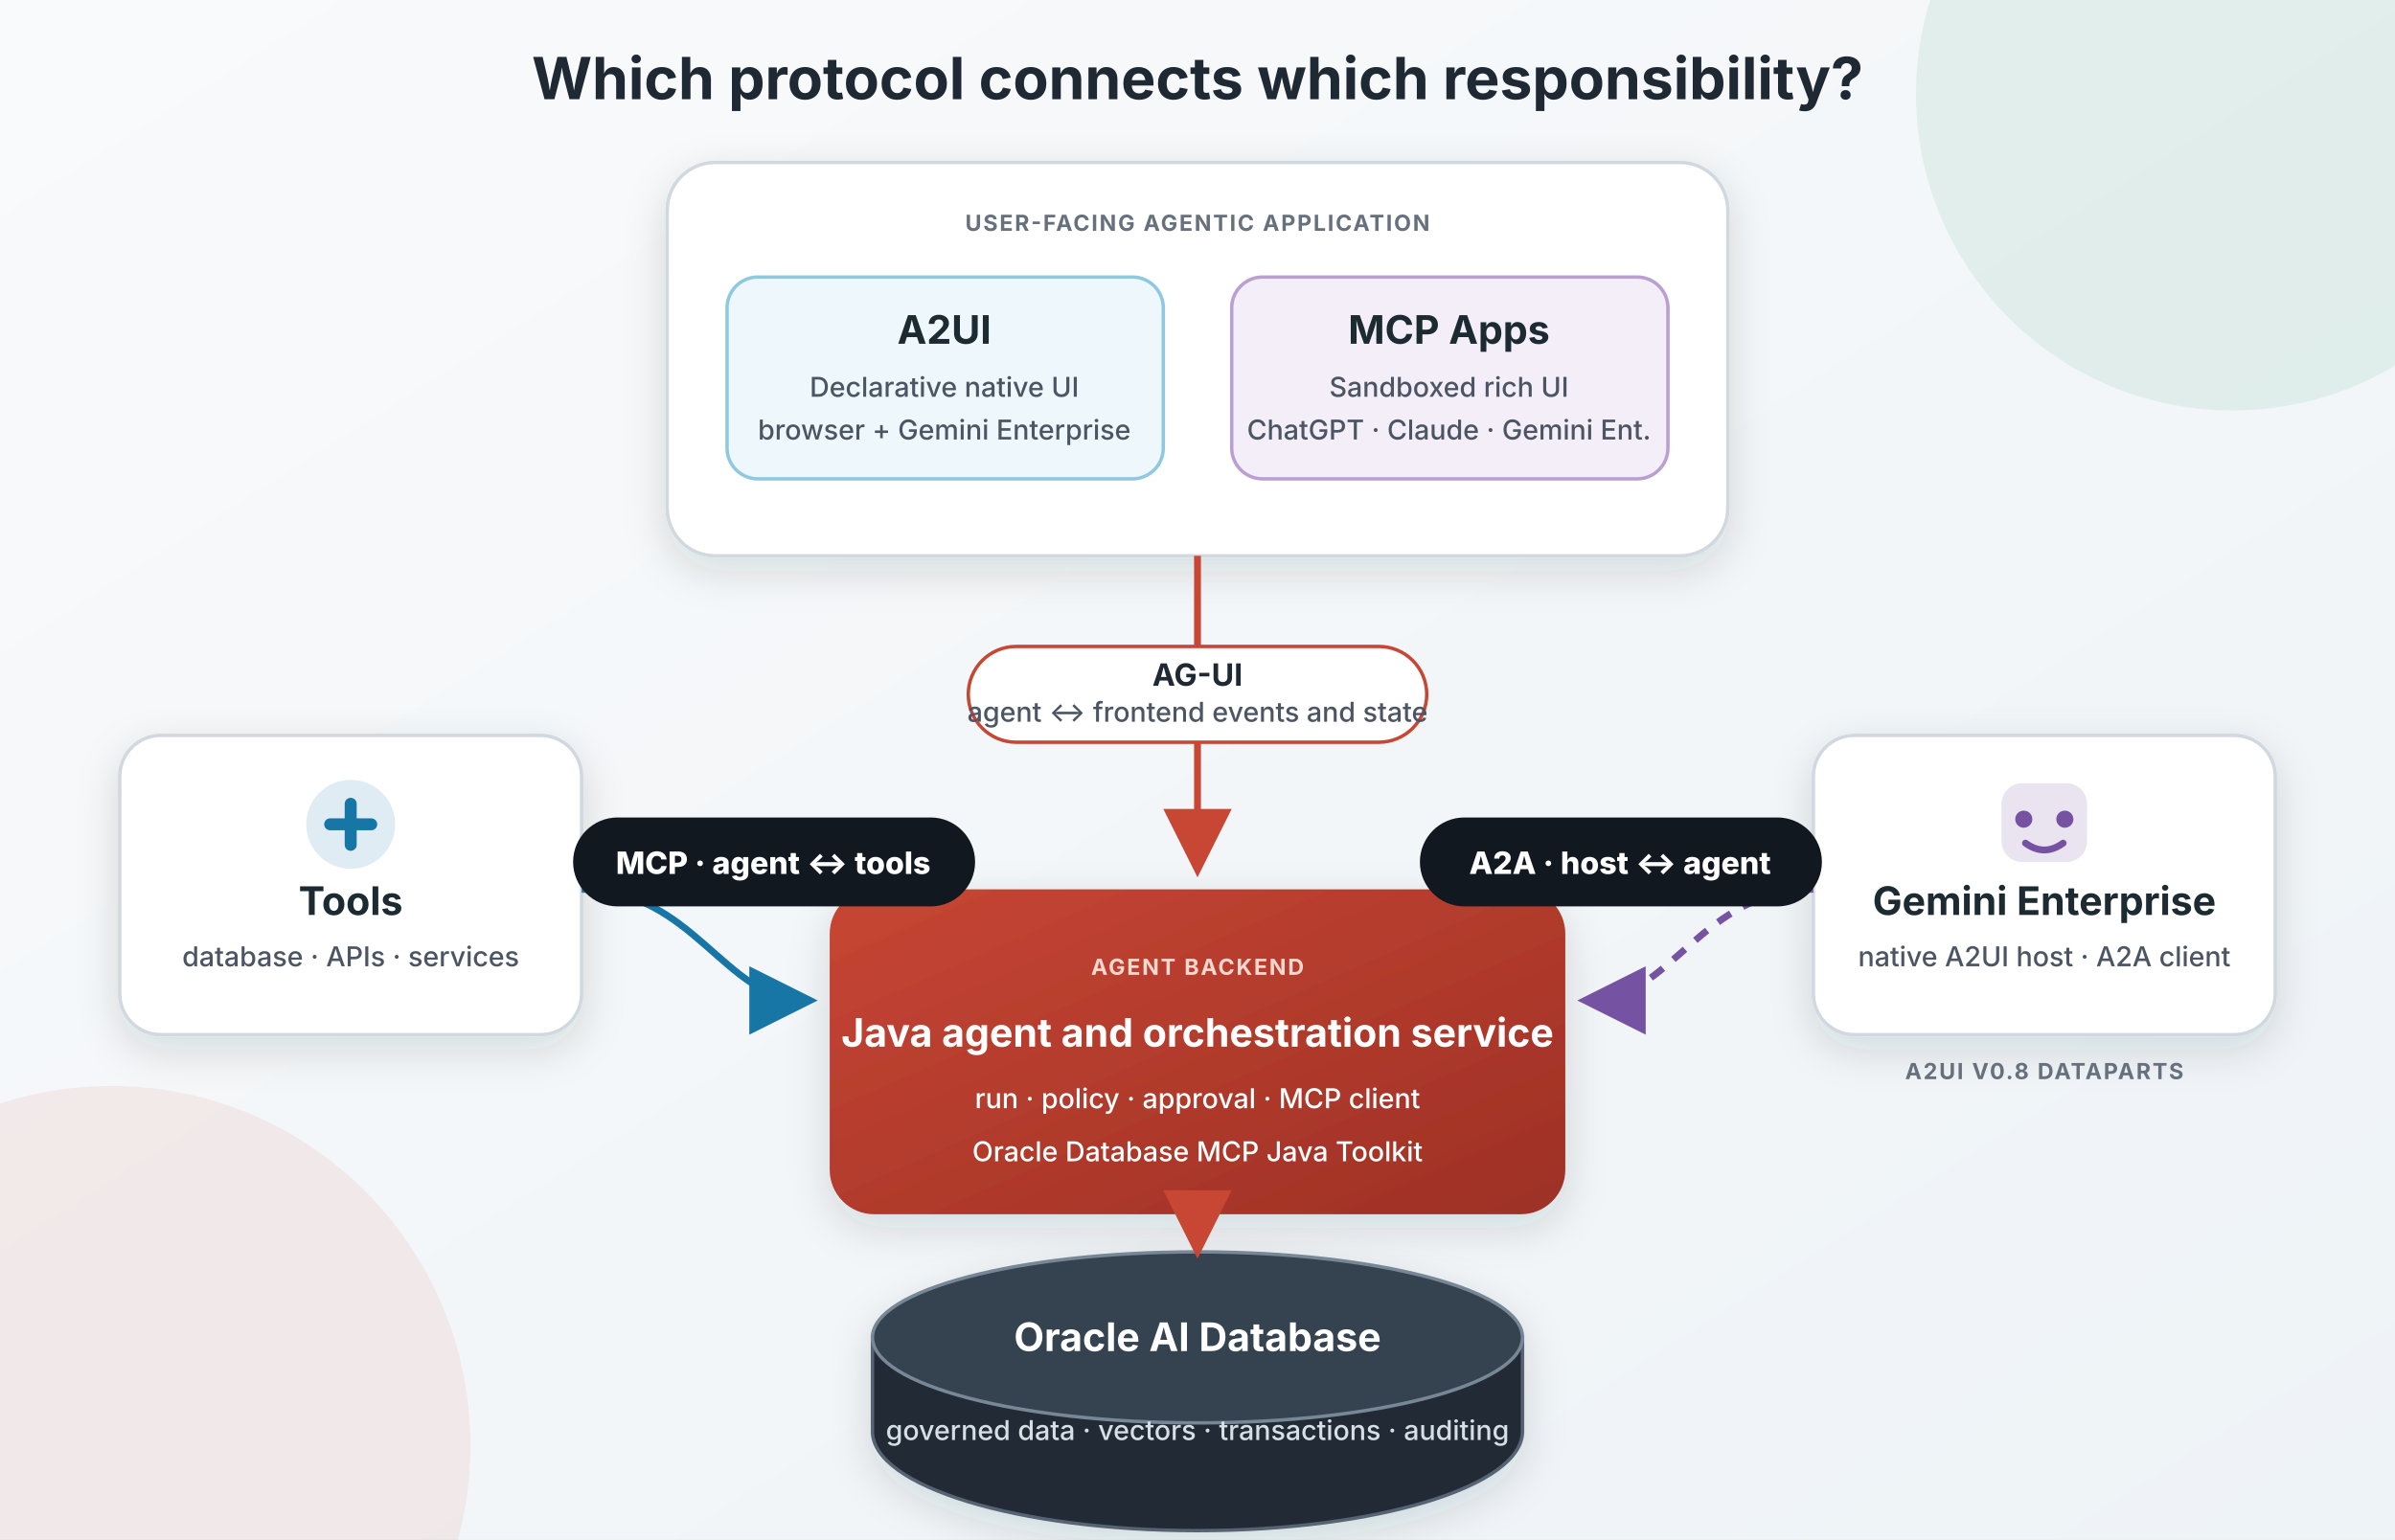
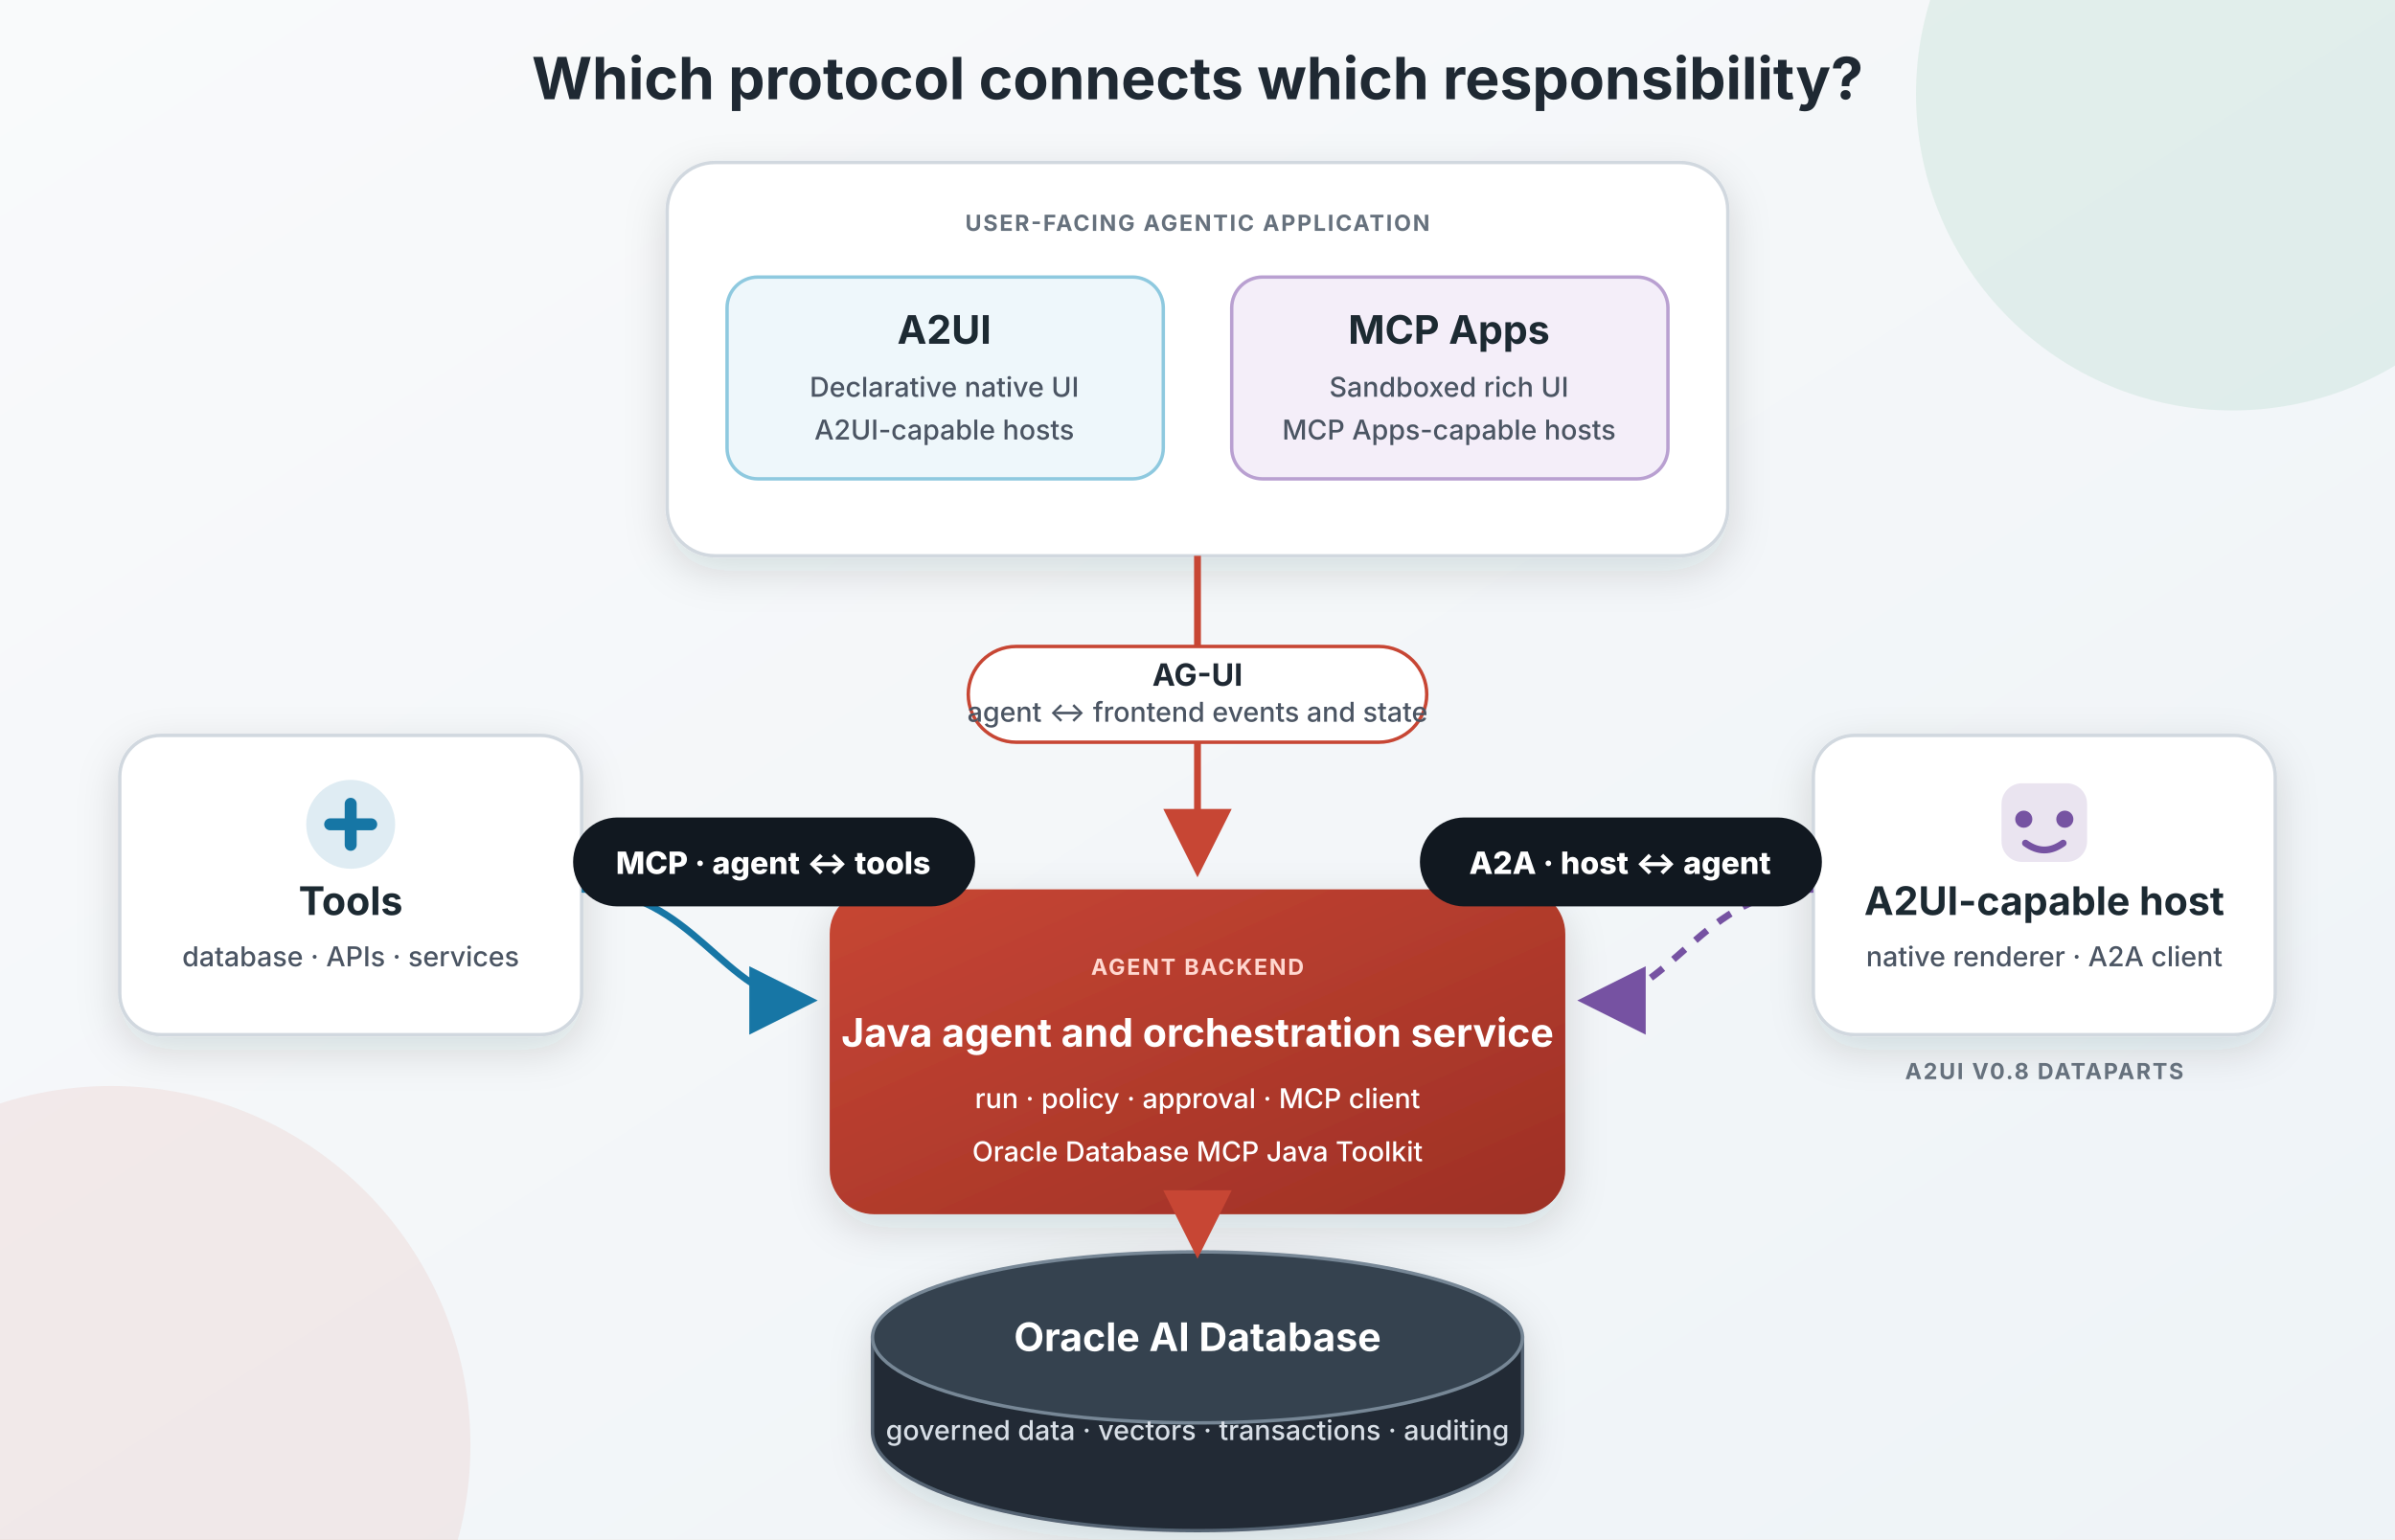
<svg xmlns="http://www.w3.org/2000/svg" width="1400" height="900" viewBox="0 0 1400 900" role="img" aria-labelledby="title desc">
  <defs>
    <linearGradient id="bg" x1="0" y1="0" x2="1" y2="1">
      <stop offset="0" stop-color="#f9fafb" />
      <stop offset="1" stop-color="#eef3f7" />
    </linearGradient>
    <linearGradient id="agent" x1="0" y1="0" x2="1" y2="1">
      <stop offset="0" stop-color="#c74634" />
      <stop offset="1" stop-color="#9d3025" />
    </linearGradient>
    <marker id="arrowBlue" markerWidth="10" markerHeight="10" refX="8" refY="5" orient="auto">
      <path d="M0 0 L10 5 L0 10z" fill="#1776a5" />
    </marker>
    <marker id="arrowRed" markerWidth="10" markerHeight="10" refX="8" refY="5" orient="auto">
      <path d="M0 0 L10 5 L0 10z" fill="#c74634" />
    </marker>
    <marker id="arrowPurple" markerWidth="10" markerHeight="10" refX="8" refY="5" orient="auto">
      <path d="M0 0 L10 5 L0 10z" fill="#7652a2" />
    </marker>
    <filter id="shadow" x="-20%" y="-20%" width="140%" height="140%">
      <feDropShadow dx="0" dy="8" stdDeviation="12" flood-color="#1f2933" flood-opacity=".14" />
    </filter>
    <style>
      .title { font: 750 34px -apple-system,BlinkMacSystemFont,"Segoe UI",sans-serif; fill:#1f2933; }
      .heading { font: 750 23px -apple-system,BlinkMacSystemFont,"Segoe UI",sans-serif; fill:#1f2933; }
      .label { font: 700 18px -apple-system,BlinkMacSystemFont,"Segoe UI",sans-serif; fill:#1f2933; }
      .body { font: 500 16px -apple-system,BlinkMacSystemFont,"Segoe UI",sans-serif; fill:#4b5563; }
      .micro { font: 750 13px -apple-system,BlinkMacSystemFont,"Segoe UI",sans-serif; letter-spacing:1px; fill:#66717d; }
      .box { fill:#fff; stroke:#d1d8df; stroke-width:2; }
      .pill { fill:#111820; }
      .pillText { font: 800 18px -apple-system,BlinkMacSystemFont,"Segoe UI",sans-serif; fill:#fff; }
      .blueFlow { fill:none; stroke:#1776a5; stroke-width:4; marker-end:url(#arrowBlue); }
      .redFlow { fill:none; stroke:#c74634; stroke-width:4; marker-end:url(#arrowRed); }
      .purpleFlow { fill:none; stroke:#7652a2; stroke-width:4; marker-end:url(#arrowPurple); stroke-dasharray:9 8; }
    </style>
  </defs>
  <rect width="1400" height="900" fill="url(#bg)" />
  <circle cx="1305" cy="55" r="185" fill="#2f9d67" opacity=".10" />
  <circle cx="65" cy="845" r="210" fill="#c74634" opacity=".08" />
  <text x="700" y="58" text-anchor="middle" class="title">Which protocol connects which responsibility?</text>
  <g filter="url(#shadow)">
    <rect x="390" y="95" width="620" height="230" rx="28" class="box" />
    <text x="700" y="135" text-anchor="middle" class="micro">USER-FACING AGENTIC APPLICATION</text>
    <rect x="425" y="162" width="255" height="118" rx="18" fill="#eef7fb" stroke="#8ec9df" stroke-width="2" />
    <text x="552" y="201" text-anchor="middle" class="heading">A2UI</text>
    <text x="552" y="232" text-anchor="middle" class="body">Declarative native UI</text>
-     <text x="552" y="257" text-anchor="middle" class="body">browser + Gemini Enterprise</text>
+     <text x="552" y="257" text-anchor="middle" class="body">A2UI-capable hosts</text>
    <rect x="720" y="162" width="255" height="118" rx="18" fill="#f4eef9" stroke="#b9a0d1" stroke-width="2" />
    <text x="847" y="201" text-anchor="middle" class="heading">MCP Apps</text>
    <text x="847" y="232" text-anchor="middle" class="body">Sandboxed rich UI</text>
-     <text x="847" y="257" text-anchor="middle" class="body">ChatGPT · Claude · Gemini Ent.</text>
+     <text x="847" y="257" text-anchor="middle" class="body">MCP Apps-capable hosts</text>
  </g>
  <g filter="url(#shadow)">
    <rect x="485" y="520" width="430" height="190" rx="26" fill="url(#agent)" />
    <text x="700" y="570" text-anchor="middle" class="micro" style="fill:#ffd7cf">AGENT BACKEND</text>
    <text x="700" y="612" text-anchor="middle" class="heading" style="fill:#fff">Java agent and orchestration service</text>
    <text x="700" y="648" text-anchor="middle" class="body" style="fill:#fff">run · policy · approval · MCP client</text>
    <text x="700" y="679" text-anchor="middle" class="body" style="fill:#fff">Oracle Database MCP Java Toolkit</text>
  </g>
  <path d="M700 325 L700 505" class="redFlow" />
  <rect x="566" y="378" width="268" height="56" rx="28" fill="#fff" stroke="#c74634" stroke-width="2" />
  <text x="700" y="401" text-anchor="middle" class="label">AG-UI</text>
  <text x="700" y="422" text-anchor="middle" class="body">agent ↔ frontend events and state</text>
  <g filter="url(#shadow)">
    <rect x="70" y="430" width="270" height="175" rx="24" class="box" />
    <circle cx="205" cy="482" r="26" fill="#1776a5" opacity=".14" />
    <path d="M193 482h24M205 470v24" stroke="#1776a5" stroke-width="7" stroke-linecap="round" />
    <text x="205" y="535" text-anchor="middle" class="heading">Tools</text>
    <text x="205" y="565" text-anchor="middle" class="body">database · APIs · services</text>
  </g>
  <path d="M340 520 C405 520 424 585 470 585" class="blueFlow" />
  <rect x="335" y="478" width="235" height="52" rx="26" class="pill" />
  <text x="452" y="511" text-anchor="middle" class="pillText">MCP · agent ↔ tools</text>
  <g filter="url(#shadow)">
    <rect x="1060" y="430" width="270" height="175" rx="24" class="box" />
    <rect x="1170" y="458" width="50" height="46" rx="12" fill="#7652a2" opacity=".16" />
    <circle cx="1183" cy="479" r="5" fill="#7652a2" />
    <circle cx="1207" cy="479" r="5" fill="#7652a2" />
    <path d="M1184 493 Q1195 501 1206 493" fill="none" stroke="#7652a2" stroke-width="4" stroke-linecap="round" />
-     <text x="1195" y="535" text-anchor="middle" class="heading">Gemini Enterprise</text>
-     <text x="1195" y="565" text-anchor="middle" class="body">native A2UI host · A2A client</text>
+     <text x="1195" y="535" text-anchor="middle" class="heading">A2UI-capable host</text>
+     <text x="1195" y="565" text-anchor="middle" class="body">native renderer · A2A client</text>
  </g>
  <path d="M1060 520 C995 520 976 585 930 585" class="purpleFlow" />
  <rect x="830" y="478" width="235" height="52" rx="26" class="pill" />
  <text x="947" y="511" text-anchor="middle" class="pillText">A2A · host ↔ agent</text>
  <text x="1195" y="631" text-anchor="middle" class="micro" fill="#7652a2">A2UI V0.8 DATAPARTS</text>
  <g filter="url(#shadow)">
    <path d="M510 782 h380 v55 c0 32-85 58-190 58s-190-26-190-58z" fill="#202b35" stroke="#556473" stroke-width="2" />
    <ellipse cx="700" cy="782" rx="190" ry="50" fill="#344350" stroke="#778796" stroke-width="2" />
    <text x="700" y="790" text-anchor="middle" class="heading" style="fill:#fff">Oracle AI Database</text>
    <text x="700" y="842" text-anchor="middle" class="body" style="fill:#d8dee6">governed data · vectors · transactions · auditing</text>
  </g>
  <path d="M700 710 L700 728" class="redFlow" />
</svg>
